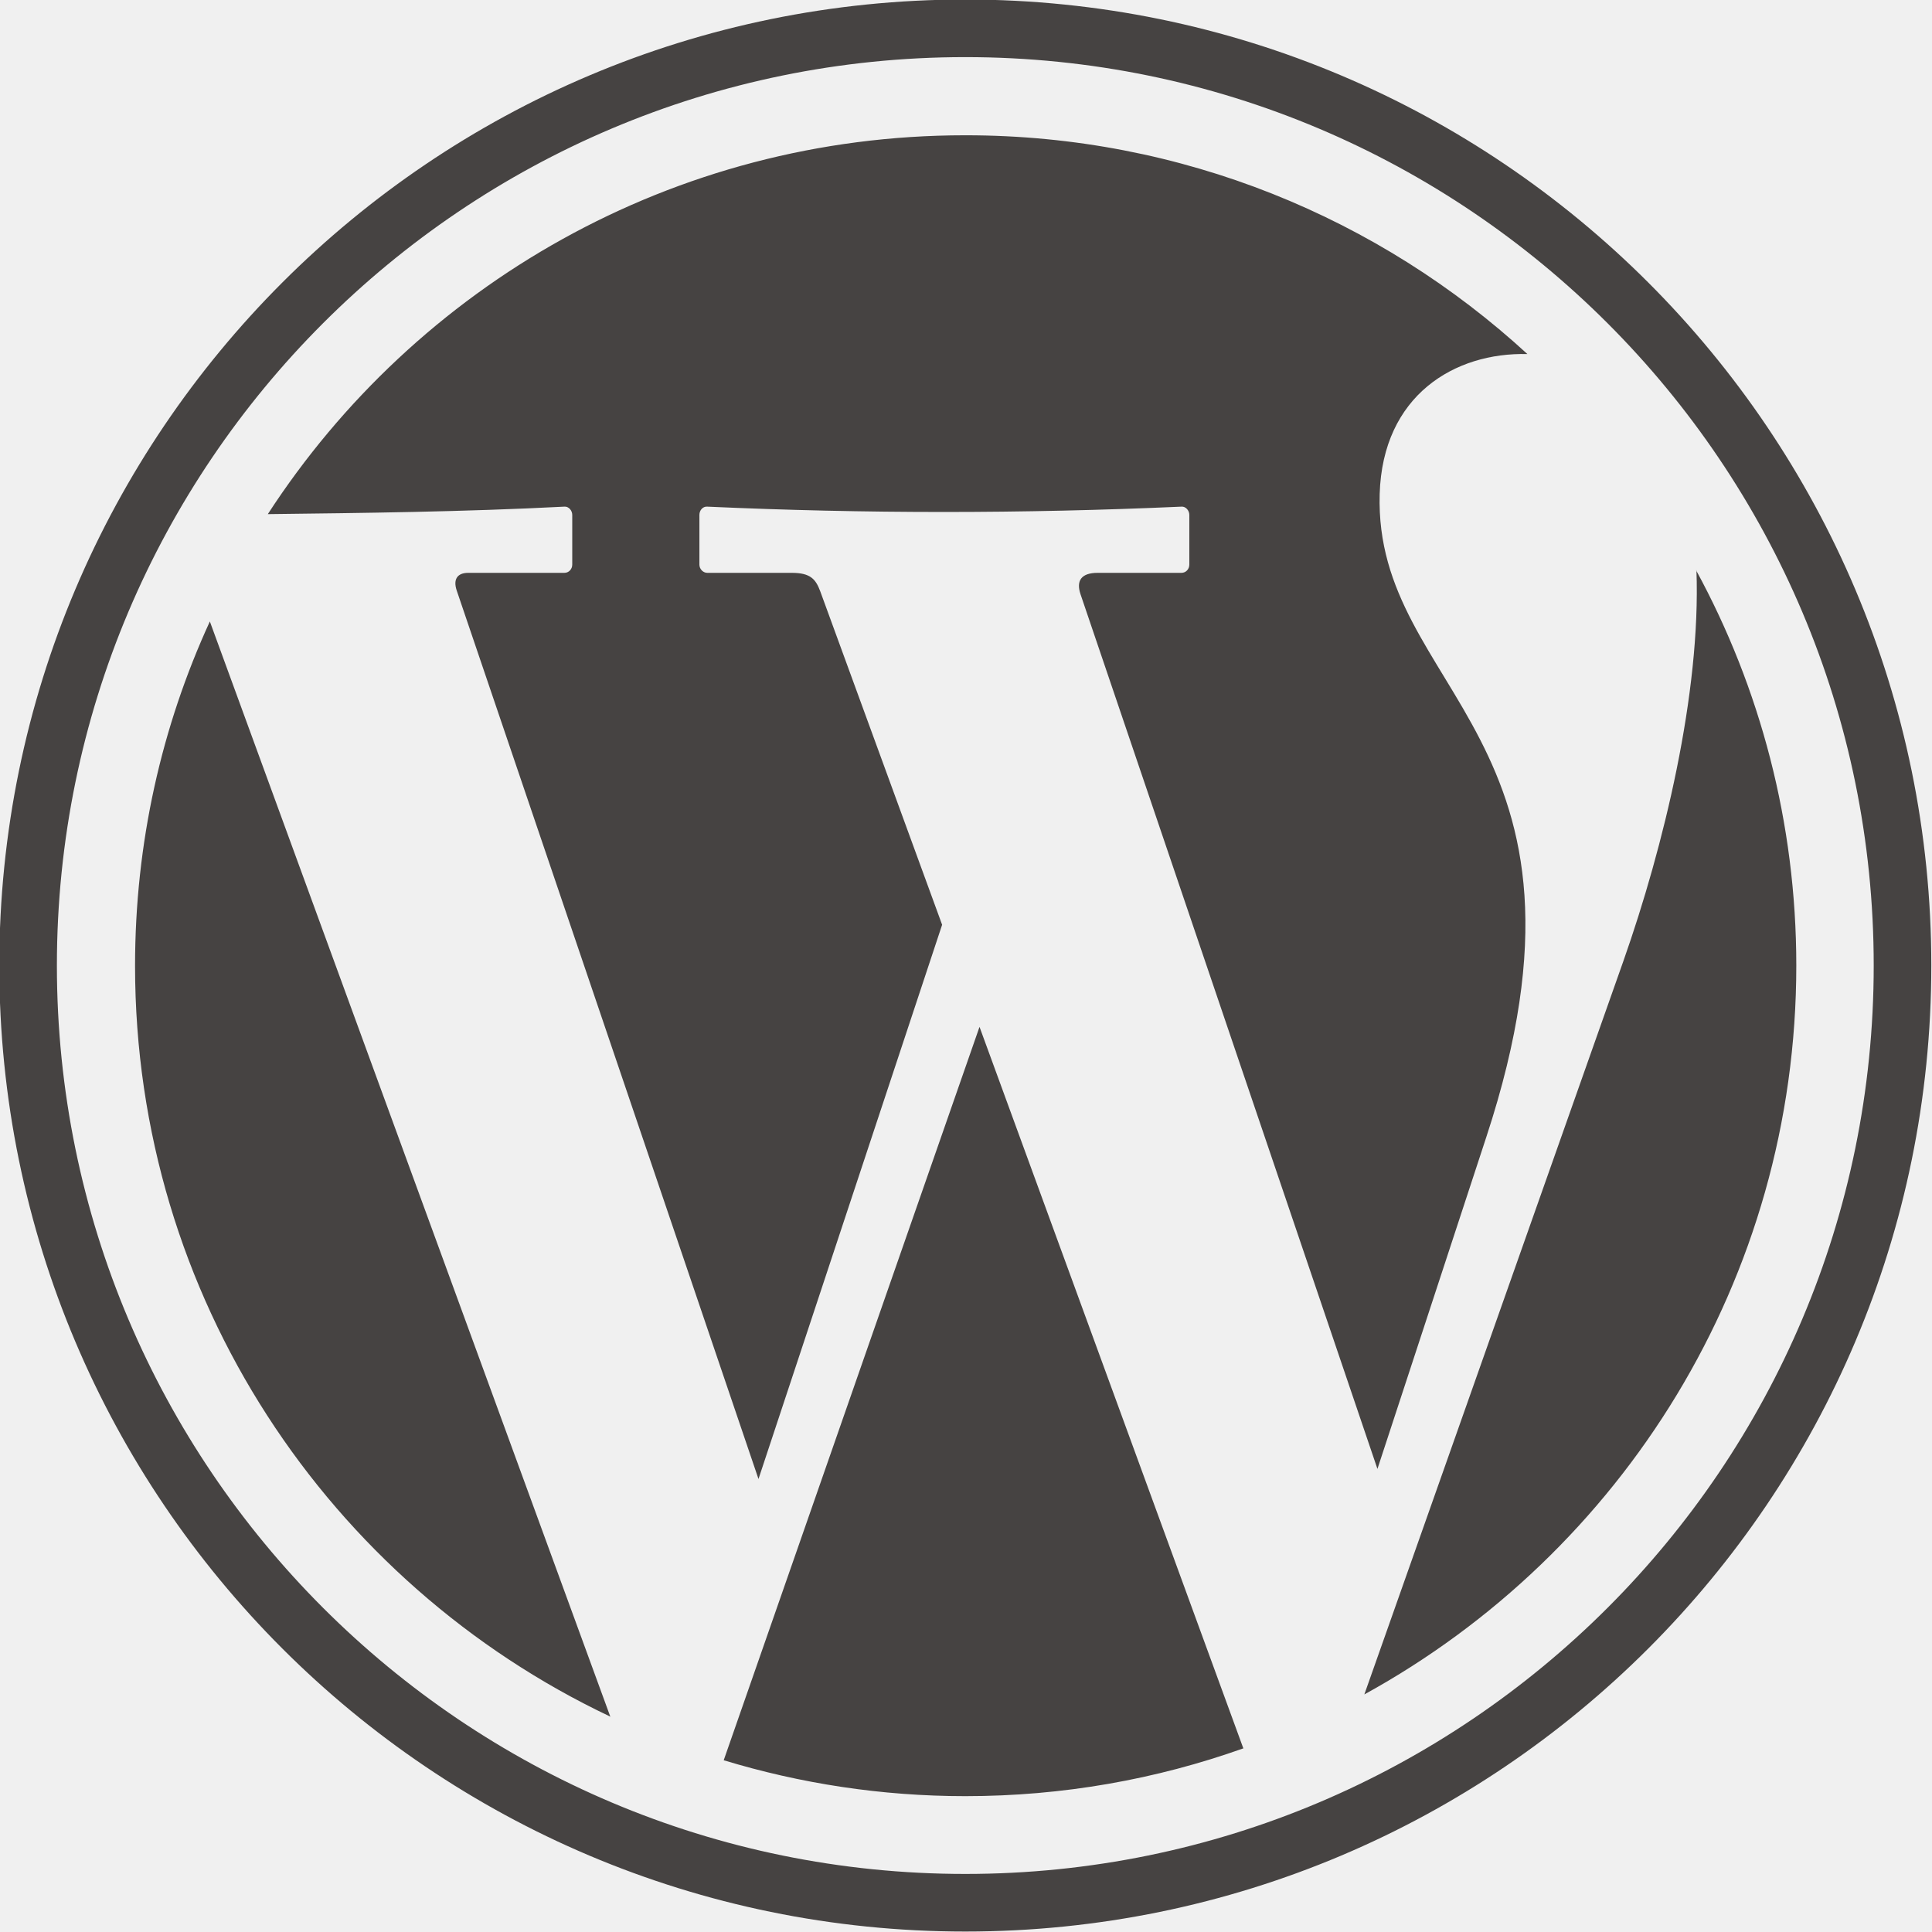
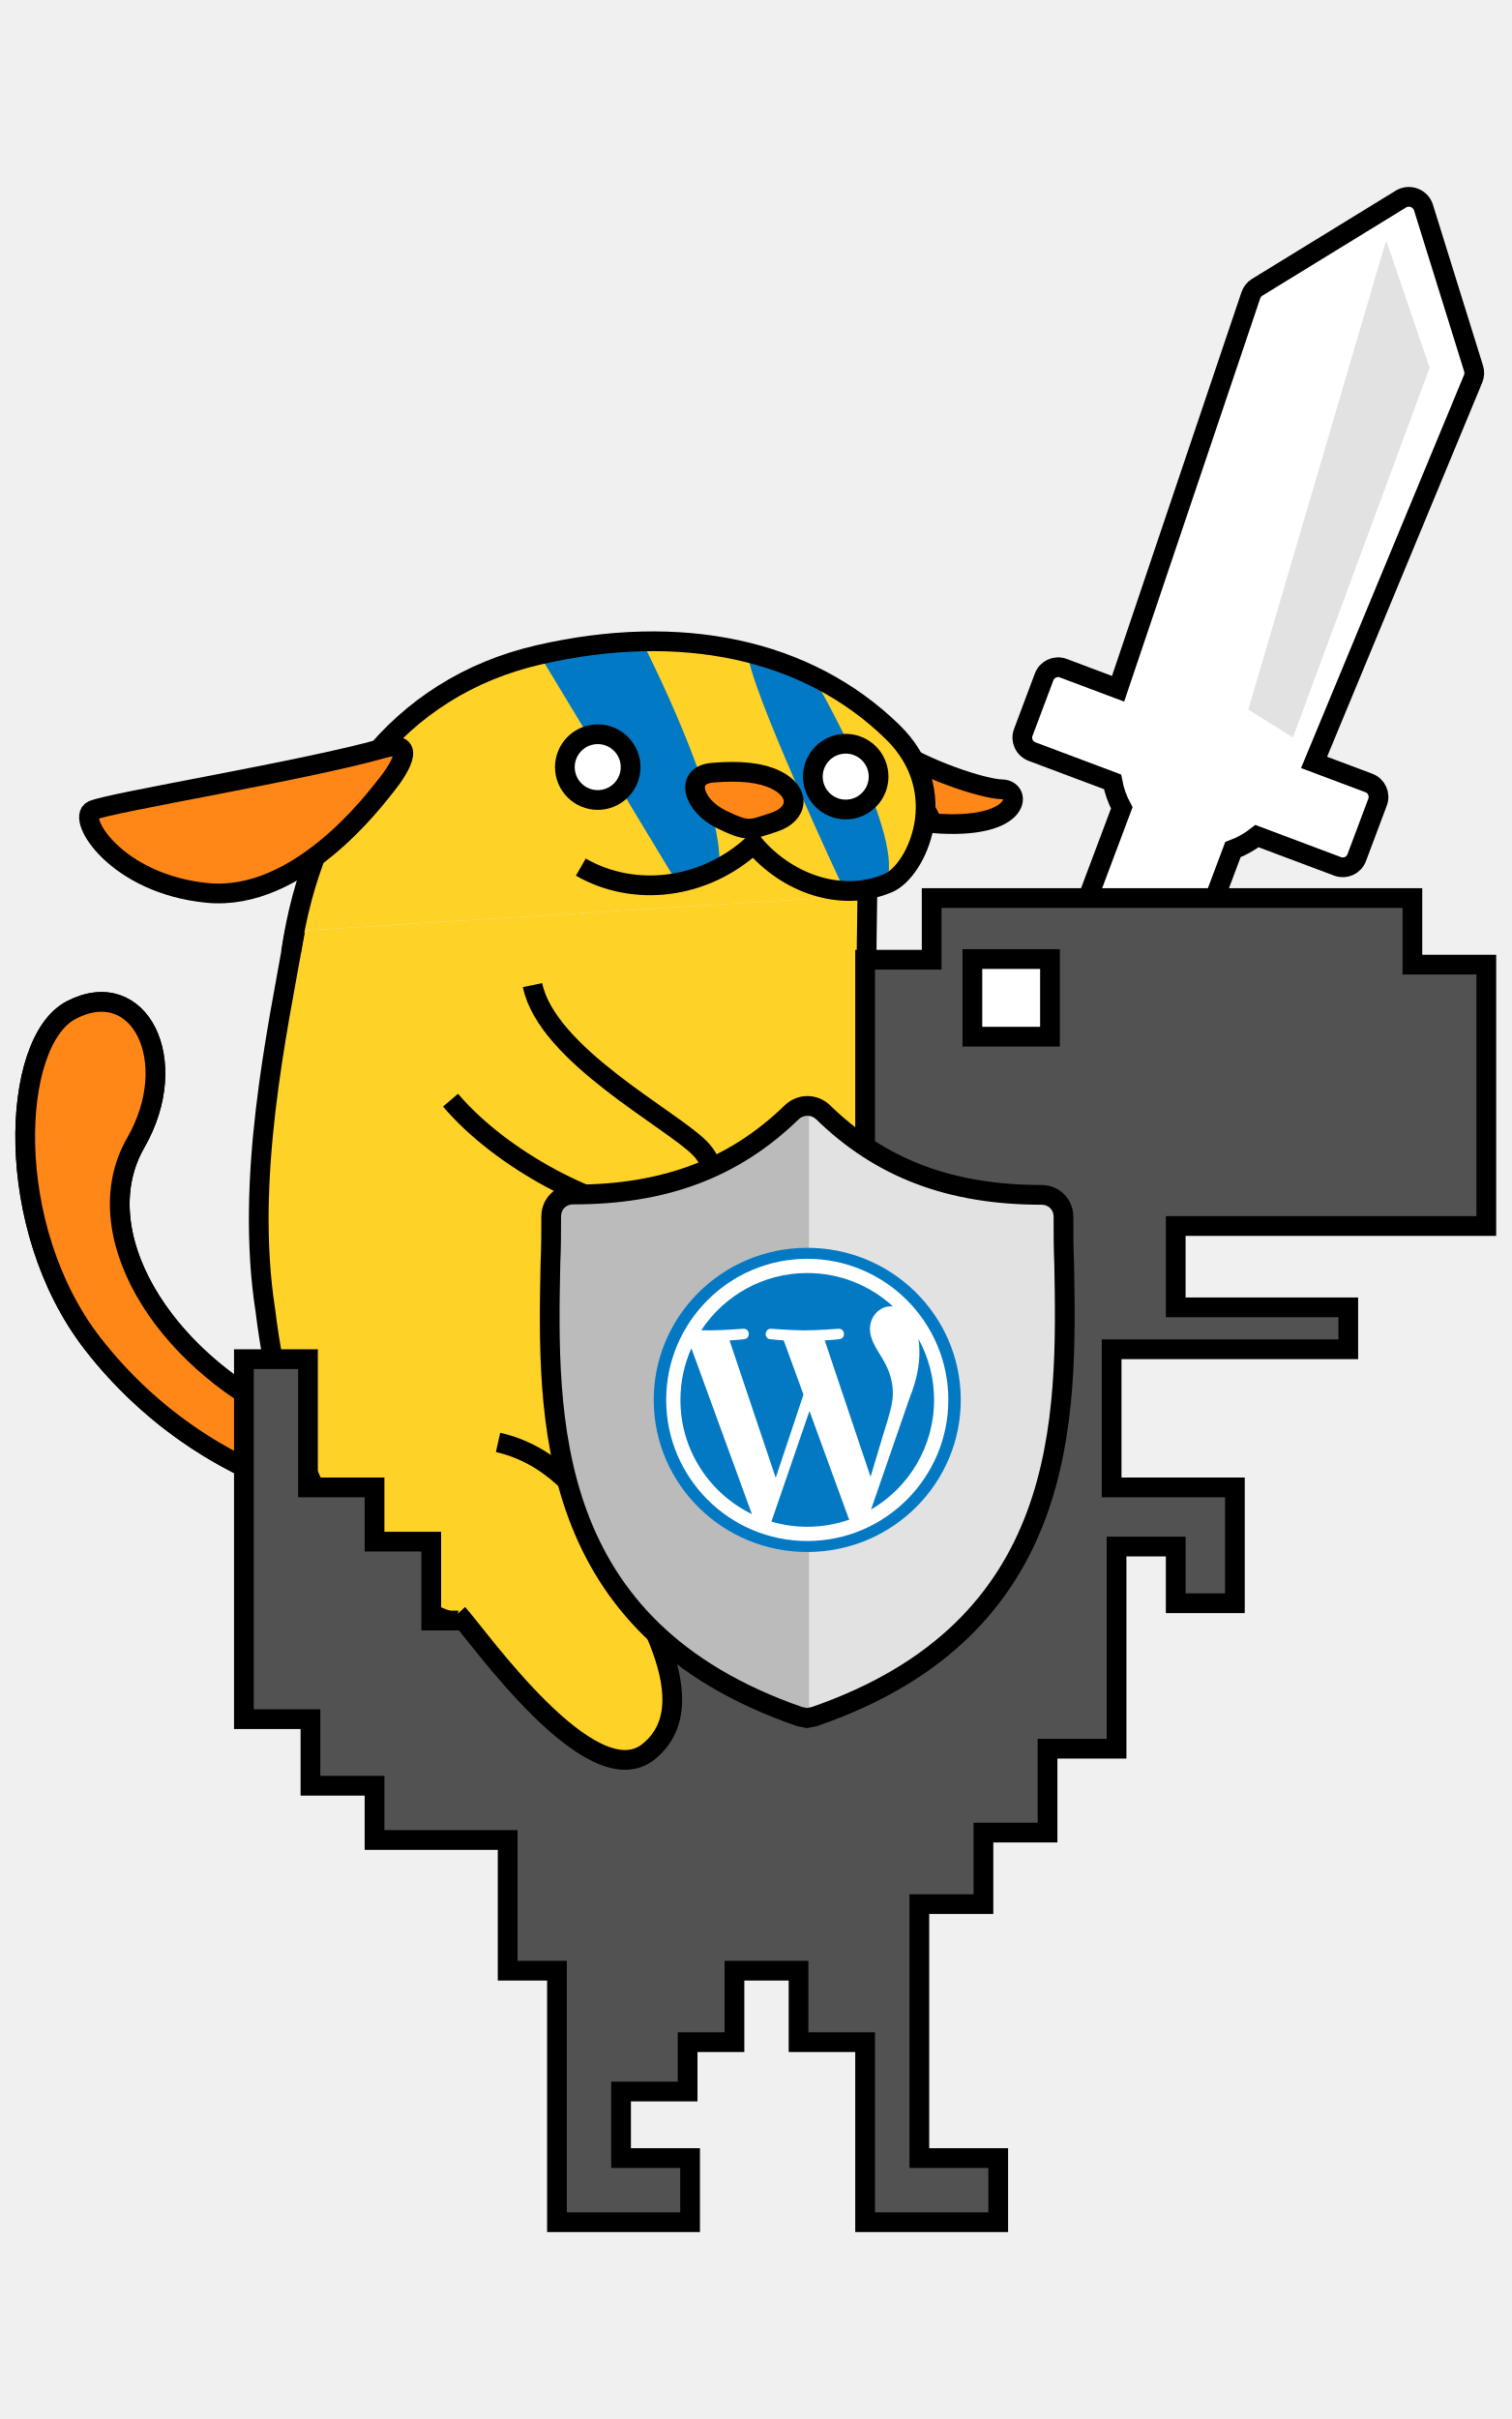
- <svg xmlns="http://www.w3.org/2000/svg" fill-rule="evenodd" xml:space="preserve" height="500" width="500" version="1.0" viewBox="0 0 5.556 5.556">
-   <g transform="matrix(1.0755 0 0 1.0755 -3.5103 -1.6684)">
-     <path fill="#464342" d="m5.846 1.913c0.579 0 1.107 0.222 1.502 0.585-0.194-0.005-0.387 0.11-0.395 0.374-0.016 0.533 0.638 0.647 0.285 1.72l-0.291 0.887-0.794-2.339c-0.012-0.036 0.002-0.057 0.046-0.057h0.224c0.012 0 0.021-0.01 0.021-0.022v-0.133c0-0.012-0.01-0.023-0.021-0.022-0.425 0.019-0.848 0.019-1.268 0-0.012-0.001-0.021 0.01-0.021 0.022v0.133c0 0.012 0.01 0.022 0.021 0.022h0.226c0.05 0 0.064 0.017 0.076 0.049l0.326 0.892-0.491 1.482-0.807-2.376c-0.01-0.03 0.002-0.047 0.031-0.047h0.257c0.012 0 0.021-0.01 0.021-0.022v-0.133c0-0.012-0.01-0.023-0.021-0.022-0.27 0.014-0.541 0.017-0.793 0.02 0.396-0.61 1.083-1.013 1.864-1.013l-0-0zm1.953 1.163c0.171 0.314 0.268 0.675 0.268 1.057 0 0.84-0.467 1.571-1.155 1.949l0.693-1.962c0.107-0.304 0.207-0.714 0.195-1.044h-0zm-1.21 3.15c-0.233 0.083-0.483 0.128-0.744 0.128-0.225 0-0.442-0.034-0.646-0.096l0.684-1.961 0.705 1.928v-1e-7zm-1.694-0.085c-0.751-0.356-1.27-1.121-1.27-2.007 0-0.329 0.071-0.64 0.2-0.921l1.071 2.929 0-0zm0.95-4.437c1.341 0 2.429 1.088 2.429 2.429s-1.088 2.429-2.429 2.429-2.429-1.088-2.429-2.429 1.088-2.429 2.429-2.429zm0-0.154c1.426 0 2.583 1.157 2.583 2.583s-1.157 2.583-2.583 2.583-2.583-1.157-2.583-2.583 1.157-2.583 2.583-2.583z" />
+ <svg xmlns="http://www.w3.org/2000/svg" width="100%" height="100%" viewBox="0 0 750 1200" version="1.1" xml:space="preserve" style="fill-rule:evenodd;clip-rule:evenodd;stroke-miterlimit:10;">
+   <rect id="Page-2" x="0" y="0" width="750" height="1200" style="fill:none;" />
+   <g>
+     <g transform="matrix(1,0,0,1,462.873,374.657)">
+       <path d="M0,33.737C44.04,37.243 44.51,17.148 34.461,16.913C24.411,16.678 -4.221,6.788 -19.596,-3.506L0,33.737Z" style="fill:rgb(255,135,23);fill-rule:nonzero;stroke:black;stroke-width:9.79px;" />
+     </g>
+     <g transform="matrix(1,0,0,1,146.392,309.428)">
+       <path d="M0,152.458C0,152.458 10.421,73.729 73.322,34.485C107.786,17.975 153.318,0 210.012,12.3C267.943,30.374 297.847,38.113 311.634,80.287C309.851,105.917 312.26,110.543 300.899,124.657C294.489,130.05 283.976,134.646 283.976,134.646" style="fill:rgb(255,210,40);fill-rule:nonzero;" />
+     </g>
+     <g transform="matrix(1,0,0,1,269.35,508.017)">
+       <path d="M0,232.849C-82.914,257.396 -171.227,225.778 -223.384,158.528C-268.277,100.644 -264.036,8.724 -234.056,-6.923C-200.298,-24.547 -178.619,18.145 -201.982,58.851C-237.771,121.211 -147.211,220.327 -40.292,211.273L0,232.849Z" style="fill:white;fill-rule:nonzero;stroke:black;stroke-width:9.79px;" />
+     </g>
+     <g transform="matrix(1,0,0,1,146.392,812.346)">
+       <path d="M0,-350.46C-9.022,-299.984 -24.866,-227.205 -14.743,-162.442C2.878,-16.106 91.872,17.812 134.9,-18.109C186.618,-8.44 239.932,-14.417 274.908,-29.193C286.857,-34.241 297.449,-42.714 303.54,-49.957C340.634,-94.064 335.182,-155.063 303.882,-217.041C282.485,-259.406 282.934,-302.952 283.976,-368.272" style="fill:rgb(255,210,40);fill-rule:nonzero;stroke:black;stroke-width:9.79px;" />
+     </g>
+     <g transform="matrix(1,0,0,1,264.239,604.7)">
+       <path d="M0,-116.007C7.055,-81.491 69.047,-49.469 83.059,-35.053C97.07,-20.636 87.92,0 62.866,-2.109C31.904,-4.715 -15.1,-28.907 -40.691,-58.932" style="fill:rgb(255,210,40);fill-rule:nonzero;stroke:black;stroke-width:9.79px;" />
+     </g>
+     <g transform="matrix(-0.990189,0.139732,0.139732,0.990189,317.804,437.595)">
+       <path d="M-17.415,-118.203C-17.415,-118.203 -47.285,-32.366 -39.566,-1.356C-39.566,-1.356 -26.018,4.207 -17.415,1.555L33.753,-118.355C33.753,-118.355 -3.377,-120.771 -17.415,-118.203" style="fill:rgb(2,121,196);fill-rule:nonzero;" />
+     </g>
+     <g transform="matrix(-0.989221,0.146427,0.146427,0.989221,424.64,430.256)">
+       <path d="M7.208,-97.045C7.208,-97.045 -27.937,-8.82 -13.246,10.422C-13.246,10.422 -3.037,13.763 7.208,10.736C7.208,10.736 40.45,-100.111 37.257,-113.218C37.257,-113.218 24.028,-106.955 7.208,-97.045" style="fill:rgb(2,121,196);fill-rule:nonzero;" />
+     </g>
+     <g transform="matrix(1,0,0,1,679.236,229.721)">
+       <path d="M0,158.706L-27.205,148.488L51.727,-41.848C52.38,-43.442 52.461,-45.213 51.957,-46.858L27.004,-127.025C26.245,-129.134 24.601,-130.8 22.504,-131.588C20.407,-132.376 18.069,-132.205 16.112,-131.116L-55.446,-87.197C-56.911,-86.292 -58.016,-84.906 -58.571,-83.274L-124.459,111.96L-151.66,101.744C-155.467,100.314 -159.713,102.242 -161.143,106.049L-171.5,133.623C-172.931,137.434 -171.002,141.676 -167.195,143.106L-127.214,158.123C-126.36,162.641 -124.813,167.001 -122.628,171.049L-157.777,264.634C-159.208,268.445 -157.279,272.687 -153.473,274.117L-112.111,289.652C-108.304,291.082 -104.06,289.158 -102.628,285.348L-67.476,191.755C-63.169,190.146 -59.136,187.886 -55.521,185.05L-15.535,200.067C-11.729,201.498 -7.483,199.573 -6.053,195.763L4.304,168.188C5.734,164.382 3.807,160.136 0,158.706Z" style="fill:white;fill-rule:nonzero;stroke:black;stroke-width:9.79px;" />
+     </g>
+     <g transform="matrix(0.323146,0.946349,0.946349,-0.323146,788.655,224.832)">
+       <path d="M-132.552,-61.319L-65.764,-61.319L85.918,-184.787L65.63,-201.269L-132.552,-61.319Z" style="fill:rgb(226,226,226);fill-rule:nonzero;" />
+     </g>
+     <g transform="matrix(1,0,0,1,158.03,484.101)">
+       <path d="M0,257.06C-0.291,256.621 -0.587,256.184 -0.854,255.73C-2.254,253.351 -3.519,250.668 -4.711,247.949C-9.282,240.24 -13.171,232.282 -15.185,223.098C-15.493,221.69 -15.743,220.287 -15.937,218.891C-78.077,189.274 -115.966,126.856 -90.663,82.767C-67.301,42.061 -88.979,-0.631 -122.736,16.992C-152.717,32.641 -156.958,124.56 -112.064,182.444C-83.32,219.506 -43.585,245.709 0.166,257.691C0.115,257.479 0.048,257.273 0,257.06Z" style="fill:rgb(255,135,23);fill-rule:nonzero;stroke:black;stroke-width:9.79px;" />
+     </g>
+     <g transform="matrix(0.194182,0.980966,0.980966,-0.194182,413.426,370.187)">
+       <path d="M15.997,-13.14C25.004,-13.14 32.303,-5.842 32.303,3.166C32.303,12.169 25.004,19.473 15.997,19.473C6.989,19.473 -0.311,12.17 -0.31,3.166C-0.311,-5.842 6.988,-13.14 15.997,-13.14" style="fill:white;fill-rule:nonzero;" />
+     </g>
+     <g transform="matrix(0.194182,0.980966,0.980966,-0.194182,413.426,370.187)">
+       <circle cx="15.996" cy="3.166" r="16.307" style="fill:none;stroke:black;stroke-width:9.79px;" />
+     </g>
+     <g transform="matrix(0.194182,0.980966,0.980966,-0.194182,290.377,365.467)">
+       <path d="M15.997,-13.14C25.004,-13.14 32.303,-5.841 32.303,3.166C32.304,12.175 25.005,19.473 15.997,19.473C6.989,19.473 -0.31,12.176 -0.31,3.166C-0.31,-5.841 6.989,-13.14 15.997,-13.14" style="fill:white;fill-rule:nonzero;" />
+     </g>
+     <g transform="matrix(0.194182,0.980966,0.980966,-0.194182,290.377,365.467)">
+       <circle cx="15.997" cy="3.166" r="16.307" style="fill:none;stroke:black;stroke-width:9.79px;" />
+     </g>
+     <g transform="matrix(1,0,0,1,144.367,308.723)">
+       <path d="M0,163.831C10.84,89.444 52.861,32.219 123.027,16.11C193.192,0 255.892,12.938 298.399,54.268C328.963,83.983 310.394,123.319 296.458,129.297C272.688,139.493 245.599,129.014 229.599,109.951C205.177,132.567 170.264,136.621 143.838,121.427" style="fill:none;fill-rule:nonzero;stroke:black;stroke-width:9.79px;" />
+     </g>
+     <g transform="matrix(-0.636025,-0.771668,-0.771668,0.636025,53.6781,377.716)">
+       <path d="M-81.682,-109.203C-89.572,-127.204 -95.271,-106.838 -96.968,-98.494C-98.666,-90.152 -113.878,-28.716 -81.682,3.483C-49.488,35.678 -11.608,30.145 -13.824,21.426C-16.037,12.715 -65.436,-72.132 -81.682,-109.203" style="fill:rgb(255,135,23);fill-rule:nonzero;" />
+     </g>
+     <g transform="matrix(-0.636025,-0.771668,-0.771668,0.636025,53.6781,377.716)">
+       <path d="M-81.682,-109.203C-89.572,-127.204 -95.271,-106.838 -96.968,-98.494C-98.666,-90.152 -113.878,-28.716 -81.682,3.483C-49.488,35.678 -11.608,30.145 -13.824,21.426C-16.037,12.715 -65.436,-72.132 -81.682,-109.203Z" style="fill:none;fill-rule:nonzero;stroke:black;stroke-width:9.79px;" />
+     </g>
+     <g transform="matrix(-0.595379,-0.803445,-0.803445,0.595379,350.053,390.681)">
+       <path d="M-17.569,-30.252C-30.067,-36.836 -38.083,-29.272 -34.101,-17.179C-30.117,-5.081 -30.453,-3.832 -17.569,2.959C-3.597,10.319 11.358,4.987 3.843,-7.183C-3.672,-19.354 -10.581,-26.567 -17.569,-30.252" style="fill:rgb(255,135,23);fill-rule:nonzero;" />
+     </g>
+     <g transform="matrix(-0.595379,-0.803445,-0.803445,0.595379,350.053,390.681)">
+       <path d="M-17.569,-30.252C-30.067,-36.836 -38.083,-29.272 -34.101,-17.179C-30.117,-5.081 -30.453,-3.832 -17.569,2.959C-3.597,10.319 11.358,4.987 3.843,-7.183C-3.672,-19.354 -10.581,-26.567 -17.569,-30.252Z" style="fill:none;fill-rule:nonzero;stroke:black;stroke-width:9.79px;" />
+     </g>
+     <g transform="matrix(1,0,0,1,364.429,534.797)">
+       <path d="M0,478.266L-23.24,478.266L-23.24,502.73L-56.267,502.73L-56.267,535.755L-22.018,535.755L-22.018,567.558L-88.069,567.558L-88.069,442.793L-112.533,442.793L-112.533,377.964L-178.585,377.964L-178.585,351.055L-210.388,351.055L-210.388,318.029L-243.413,318.029L-243.413,139.444L-211.61,139.444L-211.61,203.049L-178.585,203.049L-178.585,229.959L-150.451,229.959L-150.451,269.101L-77.061,269.101L-77.061,239.133L-51.374,239.133L-51.374,199.38L-6.116,199.38L-6.116,171.246L35.473,171.246L35.473,142.655L64.829,143.114L64.829,-58.712L97.854,-58.712L97.854,-89.292L336.376,-89.292L336.376,-56.266L373.071,-56.266L373.071,73.392L218.95,73.392L218.95,113.757L304.573,113.757L304.573,134.551L187.147,134.551L187.147,203.049L248.307,203.049L248.307,260.539L218.95,260.539L218.95,232.406L189.594,232.406L189.594,332.706L155.345,332.706L155.345,374.295L123.542,374.295L123.542,409.767L91.739,409.767L91.739,535.755L130.881,535.755L130.881,567.558L64.829,567.558L64.829,478.266L31.803,478.266L31.803,442.793L0,442.793L0,478.266Z" style="fill:rgb(82,82,82);fill-rule:nonzero;stroke:black;stroke-width:9.79px;" />
+     </g>
+     <g transform="matrix(-1,0,0,1,1003.48,-209.969)">
+       <rect x="482.488" y="685.73" width="38.509" height="38.509" style="fill:white;stroke:black;stroke-width:9.79px;" />
+     </g>
+     <g transform="matrix(1,0,0,1,247.132,891.747)">
+       <path d="M0,-176.204C24.37,-170.764 44.17,-151.316 53.968,-128.349C62.913,-107.379 107.247,-48.84 74.633,-22.752C46.188,0 -9.846,-80.182 -19.973,-91.247" style="fill:rgb(255,210,40);fill-rule:nonzero;stroke:black;stroke-width:9.79px;" />
+     </g>
+     <g transform="matrix(1,0,0,1,528.032,773.024)">
+       <path d="M0,-146.137C-0.357,-154.126 -0.351,-161.751 -0.345,-169.377C-0.34,-175.55 -5.058,-180.274 -11.23,-180.279C-56.62,-180.315 -91.107,-193.414 -119.771,-221.397C-124.126,-225.395 -130.662,-225.4 -135.023,-221.409C-163.731,-193.471 -198.238,-180.425 -243.629,-180.461C-249.802,-180.466 -254.526,-175.749 -254.531,-169.575C-254.537,-161.95 -254.543,-154.325 -254.912,-146.336C-256.425,-70.082 -258.685,34.496 -131.263,78.533L-127.633,79.263L-124.001,78.539C3.127,34.701 1.393,-69.516 0,-146.137" style="fill:rgb(226,226,226);fill-rule:nonzero;" />
+     </g>
+     <g transform="matrix(1,0,0,1,401.419,852.071)">
+       <path d="M0,-303.413C-2.979,-303.625 -6.021,-302.646 -8.41,-300.46C-37.118,-272.522 -71.625,-259.476 -117.016,-259.512C-123.188,-259.517 -127.913,-254.8 -127.918,-248.627C-127.924,-241.001 -127.93,-233.375 -128.299,-225.387C-129.812,-149.133 -132.072,-44.555 -4.65,-0.517L-1.02,0.212L0,0.009L0,-303.413Z" style="fill:rgb(187,187,188);fill-rule:nonzero;" />
+     </g>
+     <g transform="matrix(-0.999977,0.00679932,0.00679932,0.999977,401.579,769.898)">
+       <path d="M0.519,-150.896C42.589,-150.896 76.691,-117.115 76.692,-75.447C76.692,-33.774 42.589,0.002 0.519,0.002C-41.557,0.002 -75.659,-33.777 -75.659,-75.447C-75.659,-117.115 -41.556,-150.896 0.519,-150.896" style="fill:rgb(3,121,196);" />
+     </g>
+     <g transform="matrix(1,0,0,1,528.032,773.024)">
+       <path d="M0,-146.137C-0.357,-154.126 -0.351,-161.751 -0.345,-169.377C-0.34,-175.55 -5.058,-180.274 -11.23,-180.279C-56.62,-180.315 -91.107,-193.414 -119.771,-221.397C-124.126,-225.395 -130.662,-225.4 -135.023,-221.409C-163.731,-193.471 -198.238,-180.425 -243.629,-180.461C-249.802,-180.466 -254.526,-175.749 -254.531,-169.575C-254.537,-161.95 -254.543,-154.325 -254.912,-146.336C-256.425,-70.082 -258.685,34.496 -131.263,78.533L-127.633,79.263L-124.001,78.539C3.127,34.701 1.393,-69.516 0,-146.137Z" style="fill:none;fill-rule:nonzero;stroke:black;stroke-width:9.79px;" />
+     </g>
+   </g>
+   <g transform="matrix(0.740745,0,0,0.740745,455.775,724.652)">
+     <g id="Fixed">
+       <path d="M0,-81.527C6.632,-69.426 10.406,-55.539 10.406,-40.767C10.406,-9.422 -6.581,17.944 -31.84,32.671L-5.89,-42.359C-1.043,-54.48 0.571,-64.172 0.571,-72.79C0.571,-75.918 0.365,-78.821 0,-81.527M-62.846,-80.602C-57.731,-80.871 -53.122,-81.409 -53.122,-81.409C-48.544,-81.951 -49.084,-88.679 -53.664,-88.411C-53.664,-88.411 -67.426,-87.331 -76.31,-87.331C-84.658,-87.331 -98.686,-88.411 -98.686,-88.411C-103.268,-88.679 -103.805,-81.68 -99.225,-81.409C-99.225,-81.409 -94.891,-80.871 -90.313,-80.602L-77.077,-44.333L-95.673,11.43L-126.611,-80.602C-121.492,-80.871 -116.888,-81.409 -116.888,-81.409C-112.313,-81.951 -112.853,-88.679 -117.431,-88.411C-117.431,-88.411 -131.19,-87.331 -140.075,-87.331C-141.669,-87.331 -143.548,-87.37 -145.543,-87.434C-130.351,-110.498 -104.239,-125.729 -74.555,-125.729C-52.437,-125.729 -32.297,-117.272 -17.182,-103.422C-17.548,-103.444 -17.905,-103.49 -18.282,-103.49C-26.628,-103.49 -32.55,-96.22 -32.55,-88.411C-32.55,-81.409 -28.51,-75.485 -24.204,-68.484C-20.973,-62.825 -17.199,-55.556 -17.199,-45.052C-17.199,-37.781 -19.996,-29.342 -23.664,-17.586L-32.141,10.729L-62.846,-80.602ZM-74.555,44.202C-82.895,44.202 -90.944,42.979 -98.558,40.74L-73.063,-33.335L-46.949,38.214C-46.777,38.634 -46.566,39.021 -46.341,39.385C-55.172,42.494 -64.661,44.202 -74.555,44.202M-159.517,-40.767C-159.517,-53.085 -156.875,-64.778 -152.16,-75.344L-111.631,35.698C-139.976,21.928 -159.517,-7.137 -159.517,-40.767M-74.555,-135.264C-126.662,-135.264 -169.054,-92.873 -169.054,-40.767C-169.054,11.341 -126.662,53.737 -74.555,53.737C-22.449,53.737 19.945,11.341 19.945,-40.767C19.945,-92.873 -22.449,-135.264 -74.555,-135.264" style="fill:white;fill-rule:nonzero;" />
+     </g>
  </g>
</svg>
